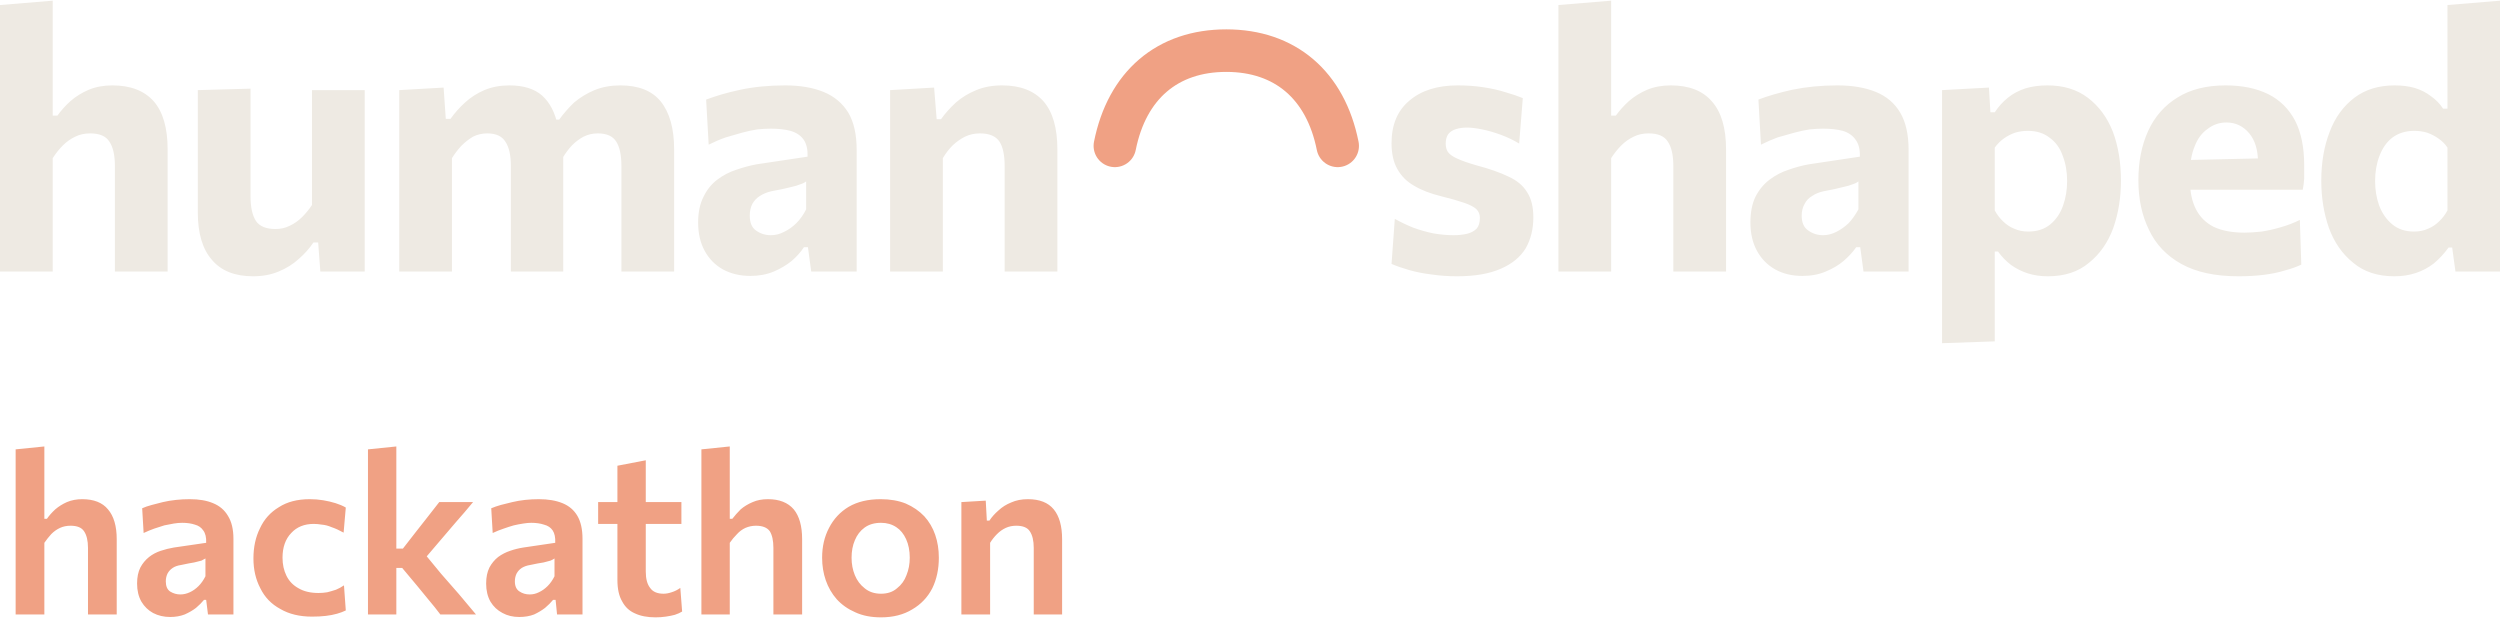
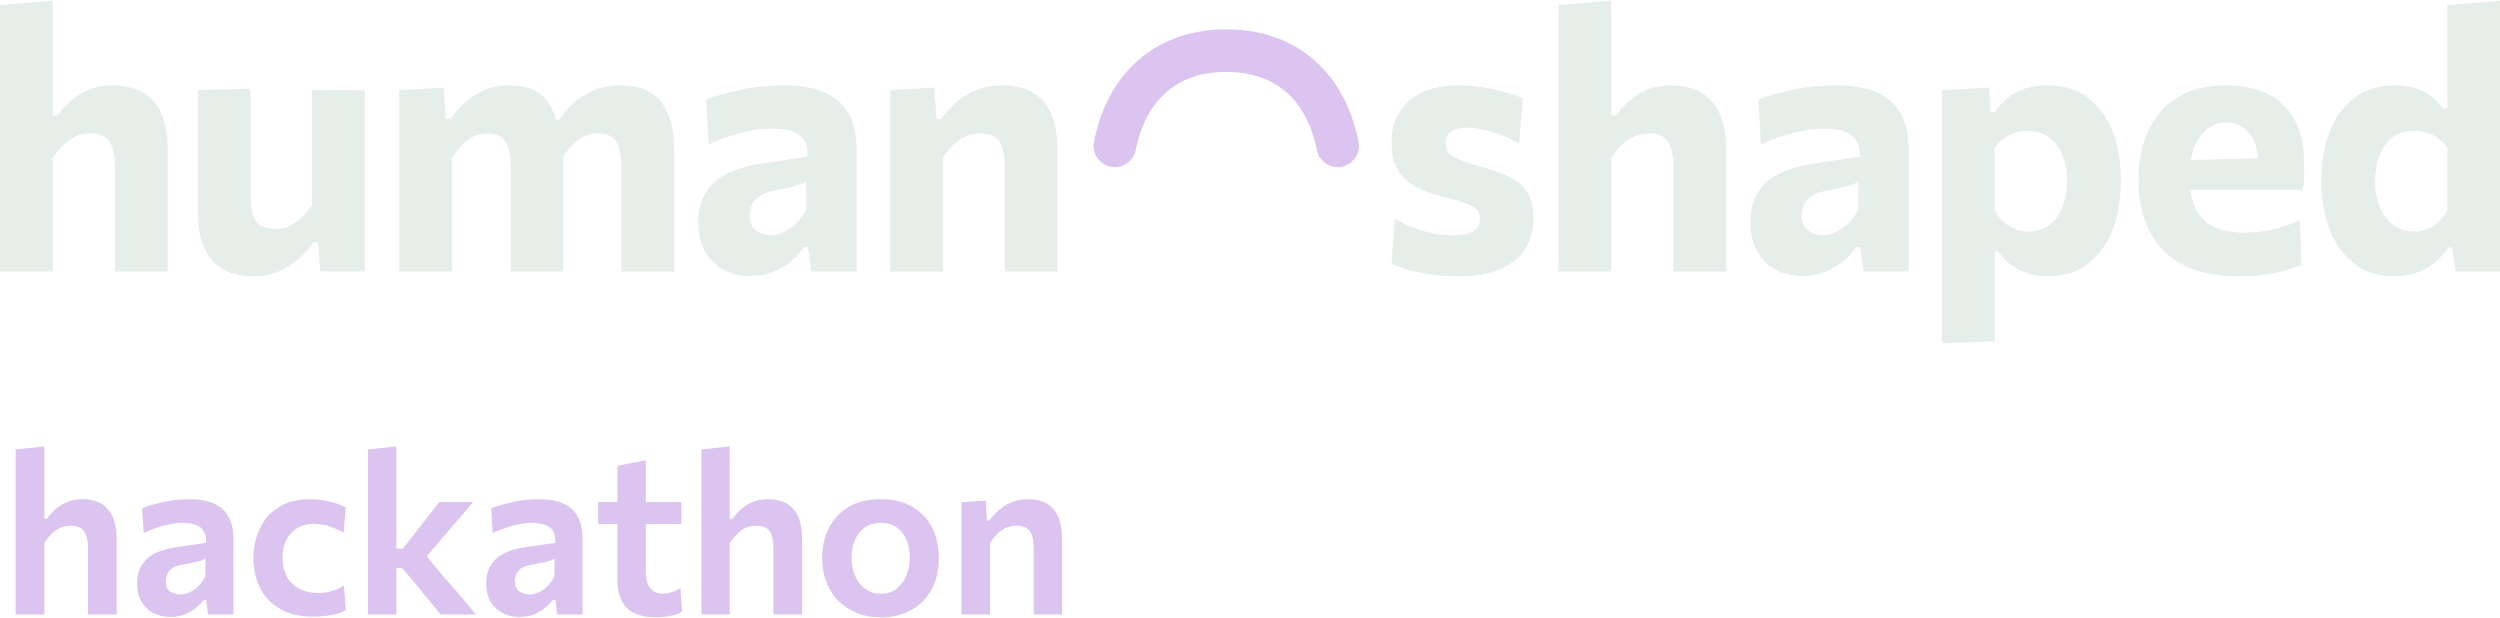
<svg xmlns="http://www.w3.org/2000/svg" width="688" height="170" viewBox="0 0 687.55 169.62" role="img" aria-label="Human-Shaped Hackathon">
  <g transform="translate(-6.30 -25.45)">
-     <path fill="#EEEAE3" d="M6.3 100Q6.3 94.6 6.3 89.6Q6.3 84.6 6.3 78.4V50.6Q6.3 44.5 6.3 38.6Q6.3 32.6 6.3 26.7L20.8 25.5Q20.8 31.3 20.8 37.5Q20.8 43.8 20.8 50.6V57.1H22.1Q23.6 55 25.7 53.1Q27.9 51.2 30.7 50Q33.6 48.8 37.2 48.8Q44.7 48.8 48.6 53.2Q52.4 57.6 52.4 66.4Q52.4 69.8 52.4 72.5Q52.4 75.3 52.4 78.4Q52.4 84.5 52.4 89.5Q52.4 94.6 52.4 100H37.9Q37.9 94.6 37.9 89.6Q37.9 84.7 37.9 79.2V71Q37.9 66.5 36.4 64.3Q35 62 31.1 62Q28.8 62 27 62.9Q25.1 63.8 23.6 65.3Q22.1 66.8 20.8 68.8V79.2Q20.8 84.8 20.8 89.7Q20.8 94.6 20.8 100ZM75.9 101.3Q68.4 101.3 64.6 96.8Q60.7 92.4 60.7 83.7Q60.7 80.3 60.7 77.8Q60.7 75.4 60.7 72.8Q60.7 67.8 60.7 64.1Q60.7 60.3 60.7 57Q60.7 53.7 60.7 50.1L75.2 49.7Q75.2 55 75.2 60.2Q75.2 65.4 75.2 71V79.3Q75.2 83.8 76.7 86.1Q78.2 88.3 82.1 88.3Q84.2 88.3 86 87.4Q87.9 86.5 89.4 85Q90.9 83.5 92.1 81.7V71Q92.1 65.4 92.1 60.4Q92.1 55.4 92.1 50.1H106.6Q106.6 55.4 106.6 60.6Q106.6 65.8 106.6 72.8V78.4Q106.6 84.6 106.6 89.6Q106.6 94.6 106.6 100H94.4L93.8 92H92.5Q90.9 94.4 88.5 96.5Q86.1 98.7 82.9 100Q79.8 101.3 75.9 101.3ZM116.1 100Q116.1 94.6 116.1 89.6Q116.1 84.6 116.1 78.4V73.4Q116.1 67.7 116.1 61.9Q116.1 56 116.1 50.1L128.3 49.4L128.9 58H130.2Q131.9 55.6 134.2 53.5Q136.5 51.4 139.5 50.1Q142.6 48.8 146.4 48.8Q152.2 48.8 155.4 51.6Q158.6 54.5 159.7 59.9L160.6 60.1Q160.9 61.5 161.1 63.1Q161.2 64.7 161.2 66.4Q161.2 69.8 161.2 72.5Q161.2 75.3 161.2 78.4Q161.2 84.5 161.2 89.5Q161.2 94.6 161.2 100H146.8Q146.8 94.6 146.8 89.6Q146.8 84.7 146.8 79.2V71Q146.8 66.5 145.3 64.3Q143.9 62 140.3 62Q138.2 62 136.4 62.9Q134.7 63.9 133.2 65.4Q131.8 66.9 130.6 68.8V79.2Q130.6 84.8 130.6 89.7Q130.6 94.6 130.6 100ZM177.2 100Q177.2 94.6 177.2 89.6Q177.2 84.7 177.2 79.2V71Q177.2 66.5 175.8 64.3Q174.4 62 170.7 62Q168.6 62 166.8 62.9Q165.1 63.8 163.6 65.3Q162.2 66.8 161 68.8L158.9 58.2H160.1Q161.9 55.7 164.2 53.5Q166.7 51.4 169.8 50.1Q173 48.8 176.9 48.8Q184.4 48.8 188 53.2Q191.7 57.8 191.7 66.4Q191.7 69.8 191.7 72.5Q191.7 75.3 191.7 78.4Q191.7 84.5 191.7 89.5Q191.7 94.6 191.7 100ZM212.7 101.2Q208.4 101.2 205.1 99.4Q201.9 97.6 200.1 94.3Q198.3 91 198.3 86.5Q198.3 82.3 199.8 79.4Q201.2 76.5 203.6 74.7Q206 72.9 208.8 72Q211.7 71 214.4 70.5L228.4 68.4Q228.5 65.4 227.3 63.7Q226.1 62 223.7 61.3Q221.4 60.7 218.3 60.7Q216.6 60.7 214.6 60.9Q212.6 61.2 210.4 61.8Q208.2 62.4 205.9 63.1Q203.6 63.9 201.2 65.1L200.5 52.7Q202.4 52 204.7 51.3Q207.1 50.6 209.9 50Q212.7 49.4 215.8 49.1Q218.9 48.8 222.2 48.8Q228.4 48.8 232.8 50.6Q237.2 52.4 239.6 56.3Q241.9 60.2 241.9 66.5Q241.9 69 241.9 72.5Q241.9 76 241.9 78.8V83.8Q241.9 87.5 241.9 91.5Q241.9 95.5 241.9 100H229.4L228.5 93.3H227.4Q226.1 95.3 224 97.1Q221.9 98.8 219.1 100Q216.2 101.2 212.7 101.2ZM218.3 90Q220.2 90 221.9 89.1Q223.8 88.2 225.3 86.7Q226.9 85.1 228 82.9V75.2Q227.4 75.7 226.4 76Q225.5 76.4 223.7 76.8Q221.8 77.3 218.5 77.9Q216.7 78.3 215.3 79.2Q214 80 213.2 81.4Q212.5 82.8 212.5 84.6Q212.5 87.5 214.2 88.7Q216 90 218.3 90ZM251.1 100Q251.1 94.6 251.1 89.6Q251.1 84.6 251.1 78.4V73.4Q251.1 67.7 251.1 61.9Q251.1 56 251.1 50.1L263.2 49.4L263.9 58.1H265.1Q266.8 55.7 269.2 53.5Q271.6 51.4 274.8 50.1Q277.9 48.8 281.9 48.8Q289.4 48.8 293.3 53.2Q297.1 57.6 297.1 66.4Q297.1 69.8 297.1 72.5Q297.1 75.3 297.1 78.4Q297.1 84.5 297.1 89.5Q297.1 94.6 297.1 100H282.6Q282.6 94.6 282.6 89.6Q282.6 84.7 282.6 79.2V71Q282.6 66.5 281.2 64.3Q279.7 62 275.8 62Q273.6 62 271.7 62.9Q269.9 63.8 268.3 65.3Q266.8 66.8 265.6 68.8V79.2Q265.6 84.8 265.6 89.7Q265.6 94.6 265.6 100ZM407 101.3Q403.4 101.3 400 100.8Q396.7 100.4 393.9 99.6Q391.1 98.8 389 97.9L389.9 85.5Q392.2 86.8 394.9 87.9Q397.6 88.9 400.5 89.5Q403.4 90 406.1 90Q408.1 90 409.8 89.6Q411.4 89.2 412.4 88.2Q413.3 87.2 413.3 85.2Q413.3 83.8 412.3 82.8Q411.3 81.9 409 81.1Q406.7 80.3 402.7 79.3Q398.2 78.2 395.2 76.4Q392.2 74.7 390.6 71.8Q389 69 389 64.7Q389 57.1 393.9 53Q398.8 48.8 407.2 48.8Q410.9 48.8 414.2 49.3Q417.6 49.8 420.4 50.7Q423.2 51.5 425.1 52.3L424.1 64.8Q421.8 63.4 419.1 62.4Q416.4 61.4 413.9 60.9Q411.4 60.4 409.8 60.4Q408.1 60.4 406.8 60.8Q405.4 61.2 404.6 62.2Q403.9 63.2 403.9 64.8Q403.9 66.2 404.5 67.1Q405.2 68.1 407 68.9Q408.9 69.8 412.4 70.8Q417.7 72.2 421.2 73.9Q424.7 75.5 426.3 78.2Q428 80.8 428 85.1Q428 89.9 425.9 93.6Q423.7 97.2 419.1 99.2Q414.4 101.3 407 101.3ZM434.9 100Q434.9 94.6 434.9 89.6Q434.9 84.6 434.9 78.4V50.6Q434.9 44.5 434.9 38.6Q434.9 32.6 434.9 26.7L449.4 25.5Q449.4 31.3 449.4 37.5Q449.4 43.8 449.4 50.6V57.1H450.7Q452.2 55 454.3 53.1Q456.5 51.2 459.3 50Q462.2 48.8 465.8 48.8Q473.3 48.8 477.1 53.2Q481 57.6 481 66.4Q481 69.8 481 72.5Q481 75.3 481 78.4Q481 84.5 481 89.5Q481 94.6 481 100H466.5Q466.5 94.6 466.5 89.6Q466.5 84.7 466.5 79.2V71Q466.5 66.5 465 64.3Q463.6 62 459.7 62Q457.4 62 455.6 62.9Q453.7 63.8 452.2 65.3Q450.7 66.8 449.4 68.8V79.2Q449.4 84.8 449.4 89.7Q449.4 94.6 449.4 100ZM502 101.2Q497.7 101.2 494.5 99.4Q491.3 97.6 489.5 94.3Q487.7 91 487.7 86.5Q487.7 82.3 489.1 79.4Q490.6 76.5 493 74.7Q495.4 72.9 498.2 72Q501 71 503.8 70.5L517.8 68.4Q517.9 65.4 516.6 63.7Q515.4 62 513.1 61.3Q510.8 60.7 507.7 60.7Q506 60.7 504 60.9Q502 61.2 499.8 61.8Q497.6 62.4 495.2 63.1Q493 63.9 490.6 65.1L489.9 52.7Q491.7 52 494.1 51.3Q496.5 50.6 499.2 50Q502.1 49.4 505.2 49.1Q508.3 48.8 511.6 48.8Q517.8 48.8 522.2 50.6Q526.6 52.4 528.9 56.3Q531.2 60.2 531.2 66.5Q531.2 69 531.2 72.5Q531.2 76 531.2 78.8V83.8Q531.2 87.5 531.2 91.5Q531.2 95.5 531.2 100H518.8L517.9 93.3H516.8Q515.4 95.3 513.3 97.1Q511.3 98.8 508.4 100Q505.6 101.2 502 101.2ZM507.7 90Q509.5 90 511.3 89.1Q513.1 88.2 514.7 86.7Q516.2 85.1 517.4 82.9V75.2Q516.8 75.7 515.8 76Q514.9 76.4 513 76.8Q511.2 77.3 507.9 77.9Q506 78.3 504.7 79.2Q503.3 80 502.6 81.4Q501.8 82.8 501.8 84.6Q501.8 87.5 503.6 88.7Q505.4 90 507.7 90ZM540.4 119.7Q540.4 114.2 540.4 109Q540.4 103.8 540.4 97.6V73.4Q540.4 67.7 540.4 61.9Q540.4 56 540.4 50.1L553.3 49.4L553.7 56.2H554.9Q556.4 53.9 558.5 52.2Q560.6 50.5 563.4 49.6Q566.1 48.8 569.4 48.8Q576 48.8 580.5 52.2Q585.1 55.7 587.4 61.6Q589.6 67.5 589.6 75Q589.6 82 587.5 88Q585.3 94 580.8 97.6Q576.4 101.3 569.5 101.3Q566.5 101.3 564 100.5Q561.5 99.7 559.4 98.2Q557.4 96.7 555.8 94.5H554.9V98.3Q554.9 104 554.9 108.9Q554.9 113.8 554.9 119.2ZM564.1 89Q567.8 89 570.2 87Q572.6 85 573.7 81.8Q574.8 78.7 574.8 75.1Q574.8 71.3 573.6 68.2Q572.5 65 570 63.2Q567.6 61.3 564 61.3Q562.2 61.3 560.5 61.8Q558.8 62.4 557.4 63.4Q556 64.4 554.9 65.9V83.2Q555.9 85 557.2 86.2Q558.5 87.5 560.2 88.2Q562 89 564.1 89ZM621.9 101.3Q612.3 101.3 606.2 97.9Q600.1 94.5 597.3 88.5Q594.4 82.6 594.4 74.9Q594.4 67.2 597.1 61.3Q599.8 55.4 605.2 52.1Q610.5 48.8 618.4 48.8Q625.2 48.8 630.1 51.2Q634.9 53.6 637.5 58.5Q640 63.4 640 70.8Q640 72.8 640 74.4Q639.9 76 639.6 77.5L627.1 72.7Q627.2 72 627.3 71.3Q627.3 70.6 627.3 70Q627.3 64.9 624.9 62Q622.4 59 618.6 59Q615.7 59 613.4 60.8Q611.1 62.4 609.9 65.5Q608.6 68.6 608.6 72.8V75.2Q608.6 79.6 610.2 82.8Q611.8 86 615.1 87.7Q618.5 89.3 623.6 89.3Q625.6 89.3 628.3 89Q630.9 88.6 633.6 87.8Q636.4 87 638.8 85.8L639.2 98.1Q637.3 99 634.7 99.7Q632.1 100.5 628.9 100.9Q625.7 101.3 621.9 101.3ZM600 77.5V69.5L631.1 68.8L639.6 71.4V77.5ZM664.8 101.3Q657.9 101.3 653.5 97.6Q649 94 646.8 88Q644.7 82 644.7 75Q644.7 67.5 647 61.6Q649.2 55.7 653.8 52.2Q658.3 48.8 664.9 48.8Q667.9 48.8 670.4 49.5Q673 50.3 674.9 51.8Q676.9 53.2 678.2 55.2H679.4V50.6Q679.4 44.5 679.4 38.6Q679.4 32.7 679.4 26.7L693.9 25.5Q693.9 31.3 693.9 37.6Q693.9 43.8 693.9 50.6V78.4Q693.9 84.6 693.9 89.6Q693.9 94.6 693.9 100H681.6L680.7 93.4H679.7Q677.8 96 675.6 97.8Q673.4 99.5 670.7 100.4Q668 101.3 664.8 101.3ZM670.2 89Q672.4 89 674.1 88.2Q675.8 87.5 677.1 86.2Q678.4 85 679.4 83.2V65.9Q678.4 64.4 676.9 63.4Q675.5 62.4 673.8 61.8Q672.1 61.3 670.3 61.3Q666.7 61.3 664.2 63.2Q661.9 65 660.7 68.2Q659.5 71.3 659.5 75.1Q659.5 78.7 660.6 81.8Q661.8 85 664.2 87Q666.6 89 670.2 89Z" />
-     <path fill="none" stroke="#F0A184" stroke-width="11.70" stroke-linecap="round" d="M312.91 65.43C316.25 48.71 327.39 39.24 343.55 39.24S370.85 48.71 374.19 65.43" />
-     <path fill="#F0A184" d="M10.6 194.3Q10.6 190.9 10.6 187.8Q10.6 184.7 10.6 180.8V163.7Q10.6 159.9 10.6 156.2Q10.6 152.5 10.6 148.9L18.5 148.1Q18.5 151.8 18.5 155.6Q18.5 159.5 18.5 163.7V168H19.2Q20.1 166.7 21.5 165.4Q22.9 164.2 24.7 163.4Q26.6 162.6 28.9 162.6Q33.7 162.6 36 165.4Q38.4 168.2 38.4 173.6Q38.4 175.6 38.4 177.3Q38.4 179 38.4 180.8Q38.4 184.6 38.4 187.8Q38.4 190.9 38.4 194.3H30.5Q30.5 190.9 30.5 187.8Q30.5 184.7 30.5 181.2V176Q30.5 173 29.4 171.4Q28.4 169.9 25.7 169.9Q24.1 169.9 22.8 170.5Q21.5 171.1 20.4 172.2Q19.4 173.3 18.5 174.6V181.2Q18.5 184.8 18.5 187.9Q18.5 190.9 18.5 194.3ZM53.1 195Q50.5 195 48.4 193.9Q46.4 192.8 45.2 190.8Q44 188.7 44 185.8Q44 183.2 44.9 181.4Q45.8 179.7 47.3 178.5Q48.7 177.4 50.5 176.8Q52.3 176.2 54.1 175.9L63 174.6Q63.1 172.4 62.2 171.2Q61.4 170 59.9 169.6Q58.4 169.1 56.4 169.1Q55.3 169.1 54.1 169.3Q52.9 169.5 51.5 169.8Q50.2 170.2 48.7 170.7Q47.3 171.2 45.8 171.9L45.4 165.1Q46.5 164.6 48 164.2Q49.4 163.8 51.1 163.4Q52.8 163 54.7 162.8Q56.5 162.6 58.5 162.6Q62.3 162.6 64.9 163.7Q67.6 164.8 69 167.2Q70.5 169.6 70.5 173.5Q70.5 175 70.5 177.2Q70.5 179.4 70.5 181.2V184.6Q70.5 186.9 70.5 189.2Q70.5 191.6 70.5 194.3H63.5L63 190.3H62.4Q61.5 191.4 60.2 192.5Q58.9 193.5 57.1 194.3Q55.3 195 53.1 195ZM55.9 188.8Q57.2 188.8 58.5 188.2Q59.8 187.6 60.9 186.5Q62 185.4 62.8 183.8V178.9Q62.3 179.2 61.7 179.5Q61 179.7 59.7 180Q58.4 180.2 56.1 180.7Q54.7 180.9 53.8 181.5Q52.9 182.1 52.4 183Q51.9 184 51.9 185.2Q51.9 187.2 53.1 188Q54.4 188.8 55.9 188.8ZM92.1 194.9Q87 194.9 83.4 192.8Q79.7 190.8 77.9 187.1Q76 183.5 76 178.9Q76 174.2 77.8 170.6Q79.5 166.9 83 164.8Q86.4 162.6 91.5 162.6Q93.4 162.6 95.2 162.9Q97 163.2 98.6 163.7Q100.2 164.2 101.4 164.9L100.8 171.8Q99 170.8 97.5 170.3Q96.1 169.7 94.8 169.6Q93.6 169.4 92.6 169.4Q88.7 169.4 86.4 171.9Q84 174.4 84 178.7Q84 181.5 85.1 183.7Q86.2 185.9 88.4 187.1Q90.6 188.4 93.9 188.4Q95.1 188.4 96.3 188.2Q97.5 187.9 98.7 187.5Q99.9 187 100.9 186.3L101.4 193.2Q100.4 193.7 99 194.1Q97.6 194.5 95.9 194.7Q94.2 194.9 92.1 194.9ZM127.4 194.3Q125.9 192.3 124.2 190.3Q122.6 188.4 121 186.4L116.9 181.5H114.6V176.2H117.1L120.6 171.7Q122.3 169.6 123.9 167.5Q125.5 165.5 127.1 163.4H136.4Q134.1 166.2 131.7 168.9Q129.3 171.7 127 174.4L122.4 179.8L122 176.3L127.6 183.1Q130.1 185.9 132.5 188.7Q134.9 191.5 137.2 194.3ZM107.5 194.3Q107.5 190.9 107.5 187.8Q107.5 184.7 107.5 180.8V163.7Q107.5 159.9 107.5 156.2Q107.5 152.5 107.5 148.9L115.3 148.1Q115.3 151.8 115.3 155.6Q115.3 159.5 115.3 163.7V182.3Q115.3 185.5 115.3 188.4Q115.3 191.2 115.3 194.3ZM149.1 195Q146.5 195 144.5 193.9Q142.4 192.8 141.2 190.8Q140 188.7 140 185.8Q140 183.2 140.9 181.4Q141.8 179.7 143.3 178.5Q144.8 177.4 146.6 176.8Q148.3 176.2 150.2 175.9L159 174.6Q159.1 172.4 158.3 171.2Q157.5 170 155.9 169.6Q154.4 169.1 152.4 169.1Q151.4 169.1 150.2 169.3Q148.9 169.5 147.6 169.8Q146.2 170.2 144.8 170.7Q143.3 171.2 141.8 171.9L141.4 165.1Q142.6 164.6 144 164.2Q145.5 163.8 147.2 163.4Q148.9 163 150.7 162.8Q152.6 162.6 154.5 162.6Q158.3 162.6 161 163.7Q163.7 164.8 165.1 167.2Q166.5 169.6 166.5 173.5Q166.5 175 166.5 177.2Q166.5 179.4 166.5 181.2V184.6Q166.5 186.9 166.5 189.2Q166.5 191.6 166.5 194.3H159.5L159.1 190.3H158.4Q157.5 191.4 156.2 192.5Q154.9 193.5 153.2 194.3Q151.4 195 149.1 195ZM152 188.8Q153.3 188.8 154.5 188.2Q155.8 187.6 156.9 186.5Q158 185.4 158.8 183.8V178.9Q158.4 179.2 157.7 179.5Q157.1 179.7 155.8 180Q154.4 180.2 152.1 180.7Q150.8 180.9 149.8 181.5Q148.9 182.1 148.4 183Q147.9 184 147.9 185.2Q147.9 187.2 149.2 188Q150.4 188.8 152 188.8ZM186.6 195.1Q183.2 195.1 180.9 194Q178.6 193 177.4 190.7Q176.1 188.5 176.1 184.8Q176.1 182.6 176.1 180.3Q176.1 178 176.1 175.6Q176.1 173.2 176.1 170.7Q176.1 168.2 176.1 165.5Q176.1 162.1 176.1 159.2Q176.1 156.4 176.1 153.4L183.9 151.9Q183.9 154.3 183.9 156.4Q183.9 158.5 183.9 160.7Q183.9 162.8 183.9 165.5V182.5Q183.9 185.5 185.1 187Q186.2 188.6 188.8 188.6Q189.8 188.6 191 188.2Q192.3 187.8 193.4 187L193.9 193.5Q193.1 194 191.9 194.4Q190.8 194.7 189.4 194.9Q188 195.1 186.6 195.1ZM170.8 169.4V163.4H193.7V169.4Q190.7 169.4 187.7 169.4Q184.7 169.4 181.9 169.4H178.4ZM199.2 194.3Q199.2 190.9 199.2 187.8Q199.2 184.7 199.2 180.8V163.7Q199.2 159.9 199.2 156.2Q199.2 152.5 199.2 148.9L207 148.1Q207 151.8 207 155.6Q207 159.5 207 163.7V168H207.7Q208.7 166.7 210 165.4Q211.4 164.2 213.3 163.4Q215.1 162.6 217.5 162.6Q222.2 162.6 224.6 165.4Q226.9 168.2 226.9 173.6Q226.9 175.6 226.9 177.3Q226.9 179 226.9 180.8Q226.9 184.6 226.9 187.8Q226.9 190.9 226.9 194.3H219Q219 190.9 219 187.8Q219 184.7 219 181.2V176Q219 173 218 171.4Q216.9 169.9 214.2 169.9Q212.7 169.9 211.3 170.5Q210 171.1 209 172.2Q207.9 173.3 207 174.6V181.2Q207 184.8 207 187.9Q207 190.9 207 194.3ZM248.6 195.1Q244.5 195.1 241.5 193.7Q238.5 192.4 236.4 190.1Q234.4 187.8 233.4 184.9Q232.4 182 232.4 178.7Q232.4 174.1 234.3 170.5Q236.2 166.8 239.7 164.7Q243.3 162.6 248.5 162.6Q252.4 162.6 255.4 163.8Q258.4 165.1 260.5 167.3Q262.5 169.5 263.5 172.4Q264.5 175.3 264.5 178.7Q264.5 183.4 262.7 187.1Q260.8 190.8 257.2 192.9Q253.6 195.1 248.6 195.1ZM248.6 188.6Q251.3 188.6 253 187.1Q254.8 185.7 255.6 183.5Q256.5 181.3 256.5 178.7Q256.5 175.8 255.5 173.6Q254.5 171.4 252.8 170.3Q251 169.1 248.6 169.1Q245.9 169.1 244.1 170.4Q242.3 171.7 241.4 173.9Q240.5 176 240.5 178.7Q240.5 181.3 241.4 183.5Q242.3 185.7 244.1 187.1Q245.9 188.6 248.6 188.6ZM270.7 194.3Q270.7 190.9 270.7 187.8Q270.7 184.7 270.7 180.8V177.7Q270.7 174.2 270.7 170.6Q270.7 167 270.7 163.4L277.4 163L277.7 168.5H278.4Q279.4 167 280.9 165.7Q282.4 164.3 284.4 163.5Q286.4 162.6 289 162.6Q293.8 162.6 296.1 165.4Q298.4 168.2 298.4 173.6Q298.4 175.6 298.4 177.3Q298.4 179 298.4 180.8Q298.4 184.6 298.4 187.8Q298.4 190.9 298.4 194.3H290.6Q290.6 190.9 290.6 187.8Q290.6 184.7 290.6 181.2V176Q290.6 173 289.5 171.4Q288.5 169.9 285.8 169.9Q284.2 169.9 282.9 170.5Q281.6 171.1 280.5 172.2Q279.4 173.3 278.6 174.6V181.2Q278.6 184.8 278.6 187.9Q278.6 190.9 278.6 194.3Z" />
+     <path fill="#E6EEEA" d="M6.3 100Q6.3 94.6 6.3 89.6Q6.3 84.6 6.3 78.4V50.6Q6.3 44.5 6.3 38.6Q6.3 32.6 6.3 26.7L20.8 25.5Q20.8 31.3 20.8 37.5Q20.8 43.8 20.8 50.6V57.1H22.1Q23.6 55 25.7 53.1Q27.9 51.2 30.7 50Q33.6 48.8 37.2 48.8Q44.7 48.8 48.6 53.2Q52.4 57.6 52.4 66.4Q52.4 69.8 52.4 72.5Q52.4 75.3 52.4 78.4Q52.4 84.5 52.4 89.5Q52.4 94.6 52.4 100H37.9Q37.9 94.6 37.9 89.6Q37.9 84.7 37.9 79.2V71Q37.9 66.5 36.4 64.3Q35 62 31.1 62Q28.8 62 27 62.9Q25.1 63.8 23.6 65.3Q22.1 66.8 20.8 68.8V79.2Q20.8 84.8 20.8 89.7Q20.8 94.6 20.8 100ZM75.9 101.3Q68.4 101.3 64.6 96.8Q60.7 92.4 60.7 83.7Q60.7 80.3 60.7 77.8Q60.7 75.4 60.7 72.8Q60.7 67.8 60.7 64.1Q60.7 60.3 60.7 57Q60.7 53.7 60.7 50.1L75.2 49.7Q75.2 55 75.2 60.2Q75.2 65.4 75.2 71V79.3Q75.2 83.8 76.7 86.1Q78.2 88.3 82.1 88.3Q84.2 88.3 86 87.4Q87.9 86.5 89.4 85Q90.9 83.5 92.1 81.7V71Q92.1 65.4 92.1 60.4Q92.1 55.4 92.1 50.1H106.6Q106.6 55.4 106.6 60.6Q106.6 65.8 106.6 72.8V78.4Q106.6 84.6 106.6 89.6Q106.6 94.6 106.6 100H94.4L93.8 92H92.5Q90.9 94.4 88.5 96.5Q86.1 98.7 82.9 100Q79.8 101.3 75.9 101.3ZM116.1 100Q116.1 94.6 116.1 89.6Q116.1 84.6 116.1 78.4V73.4Q116.1 67.7 116.1 61.9Q116.1 56 116.1 50.1L128.3 49.4L128.9 58H130.2Q131.9 55.6 134.2 53.5Q136.5 51.4 139.5 50.1Q142.6 48.8 146.4 48.8Q152.2 48.8 155.4 51.6Q158.6 54.5 159.7 59.9L160.6 60.1Q160.9 61.5 161.1 63.1Q161.2 64.7 161.2 66.4Q161.2 69.8 161.2 72.5Q161.2 75.3 161.2 78.4Q161.2 84.5 161.2 89.5Q161.2 94.6 161.2 100H146.8Q146.8 94.6 146.8 89.6Q146.8 84.7 146.8 79.2V71Q146.8 66.5 145.3 64.3Q143.9 62 140.3 62Q138.2 62 136.4 62.9Q134.7 63.9 133.2 65.4Q131.8 66.9 130.6 68.8V79.2Q130.6 84.8 130.6 89.7Q130.6 94.6 130.6 100ZM177.2 100Q177.2 94.6 177.2 89.6Q177.2 84.7 177.2 79.2V71Q177.2 66.5 175.8 64.3Q174.4 62 170.7 62Q168.6 62 166.8 62.9Q165.1 63.8 163.6 65.3Q162.2 66.8 161 68.8L158.9 58.2H160.1Q161.9 55.7 164.2 53.5Q166.7 51.4 169.8 50.1Q173 48.8 176.9 48.8Q184.4 48.8 188 53.2Q191.7 57.8 191.7 66.4Q191.7 69.8 191.7 72.5Q191.7 75.3 191.7 78.4Q191.7 84.5 191.7 89.5Q191.7 94.6 191.7 100ZM212.7 101.2Q208.4 101.2 205.1 99.4Q201.9 97.6 200.1 94.3Q198.3 91 198.3 86.5Q198.3 82.3 199.8 79.4Q201.2 76.5 203.6 74.7Q206 72.9 208.8 72Q211.7 71 214.4 70.5L228.4 68.4Q228.5 65.4 227.3 63.7Q226.1 62 223.7 61.3Q221.4 60.7 218.3 60.7Q216.6 60.7 214.6 60.9Q212.6 61.2 210.4 61.8Q208.2 62.4 205.9 63.1Q203.6 63.9 201.2 65.1L200.5 52.7Q202.4 52 204.7 51.3Q207.1 50.6 209.9 50Q212.7 49.4 215.8 49.1Q218.9 48.8 222.2 48.8Q228.4 48.8 232.8 50.6Q237.2 52.4 239.6 56.3Q241.9 60.2 241.9 66.5Q241.9 69 241.9 72.5Q241.9 76 241.9 78.8V83.8Q241.9 87.5 241.9 91.5Q241.9 95.5 241.9 100H229.4L228.5 93.3H227.4Q226.1 95.3 224 97.1Q221.9 98.8 219.1 100Q216.2 101.2 212.7 101.2ZM218.3 90Q220.2 90 221.9 89.1Q223.8 88.2 225.3 86.7Q226.9 85.1 228 82.9V75.2Q227.4 75.7 226.4 76Q225.5 76.4 223.7 76.8Q221.8 77.3 218.5 77.9Q216.7 78.3 215.3 79.2Q214 80 213.2 81.4Q212.5 82.8 212.5 84.6Q212.5 87.5 214.2 88.7Q216 90 218.3 90ZM251.1 100Q251.1 94.6 251.1 89.6Q251.1 84.6 251.1 78.4V73.4Q251.1 67.7 251.1 61.9Q251.1 56 251.1 50.1L263.2 49.4L263.9 58.1H265.1Q266.8 55.7 269.2 53.5Q271.6 51.4 274.8 50.1Q277.9 48.8 281.9 48.8Q289.4 48.8 293.3 53.2Q297.1 57.6 297.1 66.4Q297.1 69.8 297.1 72.5Q297.1 75.3 297.1 78.4Q297.1 84.5 297.1 89.5Q297.1 94.6 297.1 100H282.6Q282.6 94.6 282.6 89.6Q282.6 84.7 282.6 79.2V71Q282.6 66.5 281.2 64.3Q279.7 62 275.8 62Q273.6 62 271.7 62.9Q269.9 63.8 268.3 65.3Q266.8 66.8 265.6 68.8V79.2Q265.6 84.8 265.6 89.7Q265.6 94.6 265.6 100ZM407 101.3Q403.4 101.3 400 100.8Q396.7 100.4 393.9 99.6Q391.1 98.8 389 97.9L389.9 85.5Q392.2 86.8 394.9 87.9Q397.6 88.9 400.5 89.5Q403.4 90 406.1 90Q408.1 90 409.8 89.6Q411.4 89.2 412.4 88.2Q413.3 87.2 413.3 85.2Q413.3 83.8 412.3 82.8Q411.3 81.9 409 81.1Q406.7 80.3 402.7 79.3Q398.2 78.2 395.2 76.4Q392.2 74.7 390.6 71.8Q389 69 389 64.7Q389 57.1 393.9 53Q398.8 48.8 407.2 48.8Q410.9 48.8 414.2 49.3Q417.6 49.8 420.4 50.7Q423.2 51.5 425.1 52.3L424.1 64.8Q421.8 63.4 419.1 62.4Q416.4 61.4 413.9 60.9Q411.4 60.4 409.8 60.4Q408.1 60.4 406.8 60.8Q405.4 61.2 404.6 62.2Q403.9 63.2 403.9 64.8Q403.9 66.2 404.5 67.1Q405.2 68.1 407 68.9Q408.9 69.8 412.4 70.8Q417.7 72.2 421.2 73.9Q424.7 75.5 426.3 78.2Q428 80.8 428 85.1Q428 89.9 425.9 93.6Q423.7 97.2 419.1 99.2Q414.4 101.3 407 101.3ZM434.9 100Q434.9 94.6 434.9 89.6Q434.9 84.6 434.9 78.4V50.6Q434.9 44.5 434.9 38.6Q434.9 32.6 434.9 26.7L449.4 25.5Q449.4 31.3 449.4 37.5Q449.4 43.8 449.4 50.6V57.1H450.7Q452.2 55 454.3 53.1Q456.5 51.2 459.3 50Q462.2 48.8 465.8 48.8Q473.3 48.8 477.1 53.2Q481 57.6 481 66.4Q481 69.8 481 72.5Q481 75.3 481 78.4Q481 84.5 481 89.5Q481 94.6 481 100H466.5Q466.5 94.6 466.5 89.6Q466.5 84.7 466.5 79.2V71Q466.5 66.5 465 64.3Q463.6 62 459.7 62Q457.4 62 455.6 62.9Q453.7 63.8 452.2 65.3Q450.7 66.8 449.4 68.8V79.2Q449.4 84.8 449.4 89.7Q449.4 94.6 449.4 100ZM502 101.2Q497.7 101.2 494.5 99.4Q491.3 97.6 489.5 94.3Q487.7 91 487.7 86.5Q487.7 82.3 489.1 79.4Q490.6 76.5 493 74.7Q495.4 72.9 498.2 72Q501 71 503.8 70.5L517.8 68.4Q517.9 65.4 516.6 63.7Q515.4 62 513.1 61.3Q510.8 60.7 507.7 60.7Q506 60.7 504 60.9Q502 61.2 499.8 61.8Q497.6 62.4 495.2 63.1Q493 63.9 490.6 65.1L489.9 52.7Q491.7 52 494.1 51.3Q496.5 50.6 499.2 50Q502.1 49.4 505.2 49.1Q508.3 48.8 511.6 48.8Q517.8 48.8 522.2 50.6Q526.6 52.4 528.9 56.3Q531.2 60.2 531.2 66.5Q531.2 69 531.2 72.5Q531.2 76 531.2 78.8V83.8Q531.2 87.5 531.2 91.5Q531.2 95.5 531.2 100H518.8L517.9 93.3H516.8Q515.4 95.3 513.3 97.1Q511.3 98.8 508.4 100Q505.6 101.2 502 101.2ZM507.7 90Q509.5 90 511.3 89.1Q513.1 88.2 514.7 86.7Q516.2 85.1 517.4 82.9V75.2Q516.8 75.7 515.8 76Q514.9 76.4 513 76.8Q511.2 77.3 507.9 77.9Q506 78.3 504.7 79.2Q503.3 80 502.6 81.4Q501.8 82.8 501.8 84.6Q501.8 87.5 503.6 88.7Q505.4 90 507.7 90ZM540.4 119.7Q540.4 114.2 540.4 109Q540.4 103.8 540.4 97.6V73.4Q540.4 67.7 540.4 61.9Q540.4 56 540.4 50.1L553.3 49.4L553.7 56.2H554.9Q556.4 53.9 558.5 52.2Q560.6 50.5 563.4 49.6Q566.1 48.8 569.4 48.8Q576 48.8 580.5 52.2Q585.1 55.7 587.4 61.6Q589.6 67.5 589.6 75Q589.6 82 587.5 88Q585.3 94 580.8 97.6Q576.4 101.3 569.5 101.3Q566.5 101.3 564 100.5Q561.5 99.7 559.4 98.2Q557.4 96.7 555.8 94.5H554.9V98.3Q554.9 104 554.9 108.9Q554.9 113.8 554.9 119.2ZM564.1 89Q567.8 89 570.2 87Q572.6 85 573.7 81.8Q574.8 78.7 574.8 75.1Q574.8 71.3 573.6 68.2Q572.5 65 570 63.2Q567.6 61.3 564 61.3Q562.2 61.3 560.5 61.8Q558.8 62.4 557.4 63.4Q556 64.4 554.9 65.9V83.2Q555.9 85 557.2 86.2Q558.5 87.5 560.2 88.2Q562 89 564.1 89ZM621.9 101.3Q612.3 101.3 606.2 97.9Q600.1 94.5 597.3 88.5Q594.4 82.6 594.4 74.9Q594.4 67.2 597.1 61.3Q599.8 55.4 605.2 52.1Q610.5 48.8 618.4 48.8Q625.2 48.8 630.1 51.2Q634.9 53.6 637.5 58.5Q640 63.4 640 70.8Q640 72.8 640 74.4Q639.9 76 639.6 77.5L627.1 72.7Q627.2 72 627.3 71.3Q627.3 70.6 627.3 70Q627.3 64.9 624.9 62Q622.4 59 618.6 59Q615.7 59 613.4 60.8Q611.1 62.4 609.9 65.5Q608.6 68.6 608.6 72.8V75.2Q608.6 79.6 610.2 82.8Q611.8 86 615.1 87.7Q618.5 89.3 623.6 89.3Q625.6 89.3 628.3 89Q630.9 88.6 633.6 87.8Q636.4 87 638.8 85.8L639.2 98.1Q637.3 99 634.7 99.7Q632.1 100.5 628.9 100.9Q625.7 101.3 621.9 101.3ZM600 77.5V69.5L631.1 68.8L639.6 71.4V77.5ZM664.8 101.3Q657.9 101.3 653.5 97.6Q649 94 646.8 88Q644.7 82 644.7 75Q644.7 67.5 647 61.6Q649.2 55.7 653.8 52.2Q658.3 48.8 664.9 48.8Q667.9 48.8 670.4 49.5Q673 50.3 674.9 51.8Q676.9 53.2 678.2 55.2H679.4V50.6Q679.4 44.5 679.4 38.6Q679.4 32.7 679.4 26.7L693.9 25.5Q693.9 31.3 693.9 37.6Q693.9 43.8 693.9 50.6V78.4Q693.9 84.6 693.9 89.6Q693.9 94.6 693.9 100H681.6L680.7 93.4H679.7Q677.8 96 675.6 97.8Q673.4 99.5 670.7 100.4Q668 101.3 664.8 101.3ZM670.2 89Q672.4 89 674.1 88.2Q675.8 87.5 677.1 86.2Q678.4 85 679.4 83.2V65.9Q678.4 64.4 676.9 63.4Q675.5 62.4 673.8 61.8Q672.1 61.3 670.3 61.3Q666.7 61.3 664.2 63.2Q661.9 65 660.7 68.2Q659.5 71.3 659.5 75.1Q659.5 78.7 660.6 81.8Q661.8 85 664.2 87Q666.6 89 670.2 89Z" />
+     <path fill="none" stroke="#DCC4F0" stroke-width="11.70" stroke-linecap="round" d="M312.91 65.43C316.25 48.71 327.39 39.24 343.55 39.24S370.85 48.71 374.19 65.43" />
+     <path fill="#DCC4F0" d="M10.6 194.3Q10.6 190.9 10.6 187.8Q10.6 184.7 10.6 180.8V163.7Q10.6 159.9 10.6 156.2Q10.6 152.5 10.6 148.9L18.5 148.1Q18.5 151.8 18.5 155.6Q18.5 159.5 18.5 163.7V168H19.2Q20.1 166.7 21.5 165.4Q22.9 164.2 24.7 163.4Q26.6 162.6 28.9 162.6Q33.7 162.6 36 165.4Q38.4 168.2 38.4 173.6Q38.4 175.6 38.4 177.3Q38.4 179 38.4 180.8Q38.4 184.6 38.4 187.8Q38.4 190.9 38.4 194.3H30.5Q30.5 190.9 30.5 187.8Q30.5 184.7 30.5 181.2V176Q30.5 173 29.4 171.4Q28.4 169.9 25.7 169.9Q24.1 169.9 22.8 170.5Q21.5 171.1 20.4 172.2Q19.4 173.3 18.5 174.6V181.2Q18.5 184.8 18.5 187.9Q18.5 190.9 18.5 194.3ZM53.1 195Q50.5 195 48.4 193.9Q46.4 192.8 45.2 190.8Q44 188.7 44 185.8Q44 183.2 44.9 181.4Q45.8 179.7 47.3 178.5Q48.7 177.4 50.5 176.8Q52.3 176.2 54.1 175.9L63 174.6Q63.1 172.4 62.2 171.2Q61.4 170 59.9 169.6Q58.4 169.1 56.4 169.1Q55.3 169.1 54.1 169.3Q52.9 169.5 51.5 169.8Q50.2 170.2 48.7 170.7Q47.3 171.2 45.8 171.9L45.4 165.1Q46.5 164.6 48 164.2Q49.4 163.8 51.1 163.4Q52.8 163 54.7 162.8Q56.5 162.6 58.5 162.6Q62.3 162.6 64.9 163.7Q67.6 164.8 69 167.2Q70.5 169.6 70.5 173.5Q70.5 175 70.5 177.2Q70.5 179.4 70.5 181.2V184.6Q70.5 186.9 70.5 189.2Q70.5 191.6 70.5 194.3H63.5L63 190.3H62.4Q61.5 191.4 60.2 192.5Q58.9 193.5 57.1 194.3Q55.3 195 53.1 195ZM55.9 188.8Q57.2 188.8 58.5 188.2Q59.8 187.6 60.9 186.5Q62 185.4 62.8 183.8V178.9Q62.3 179.2 61.7 179.5Q61 179.7 59.7 180Q58.4 180.2 56.1 180.7Q54.7 180.9 53.8 181.5Q52.9 182.1 52.4 183Q51.9 184 51.9 185.2Q51.9 187.2 53.1 188Q54.4 188.8 55.9 188.8ZM92.1 194.9Q87 194.9 83.4 192.8Q79.7 190.8 77.9 187.1Q76 183.5 76 178.9Q76 174.2 77.8 170.6Q79.5 166.9 83 164.8Q86.4 162.6 91.5 162.6Q93.4 162.6 95.2 162.9Q97 163.2 98.6 163.7Q100.2 164.2 101.4 164.9L100.8 171.8Q99 170.8 97.5 170.3Q96.1 169.7 94.8 169.6Q93.6 169.4 92.6 169.4Q88.7 169.4 86.4 171.9Q84 174.4 84 178.7Q84 181.5 85.1 183.7Q86.2 185.9 88.4 187.1Q90.6 188.4 93.9 188.4Q95.1 188.4 96.3 188.2Q97.5 187.9 98.7 187.5Q99.9 187 100.9 186.3L101.4 193.2Q100.4 193.7 99 194.1Q97.6 194.5 95.9 194.7Q94.2 194.9 92.1 194.9ZM127.4 194.3Q125.9 192.3 124.2 190.3Q122.6 188.4 121 186.4L116.9 181.5H114.6V176.2H117.1L120.6 171.7Q122.3 169.6 123.9 167.5Q125.5 165.5 127.1 163.4H136.4Q134.1 166.2 131.7 168.9Q129.3 171.7 127 174.4L122.4 179.8L122 176.3L127.6 183.1Q130.1 185.9 132.5 188.7Q134.9 191.5 137.2 194.3ZM107.5 194.3Q107.5 190.9 107.5 187.8Q107.5 184.7 107.5 180.8V163.7Q107.5 159.9 107.5 156.2Q107.5 152.5 107.5 148.9L115.3 148.1Q115.3 151.8 115.3 155.6Q115.3 159.5 115.3 163.7V182.3Q115.3 185.5 115.3 188.4Q115.3 191.2 115.3 194.3ZM149.1 195Q146.5 195 144.5 193.9Q142.4 192.8 141.2 190.8Q140 188.7 140 185.8Q140 183.2 140.9 181.4Q141.8 179.7 143.3 178.5Q144.8 177.4 146.6 176.8Q148.3 176.2 150.2 175.9L159 174.6Q159.1 172.4 158.3 171.2Q157.5 170 155.9 169.6Q154.4 169.1 152.4 169.1Q151.4 169.1 150.2 169.3Q148.9 169.5 147.6 169.8Q146.2 170.2 144.8 170.7Q143.3 171.2 141.8 171.9L141.4 165.1Q142.6 164.6 144 164.2Q145.5 163.8 147.2 163.4Q148.9 163 150.7 162.8Q152.6 162.6 154.5 162.6Q158.3 162.6 161 163.7Q163.7 164.8 165.1 167.2Q166.5 169.6 166.5 173.5Q166.5 175 166.5 177.2Q166.5 179.4 166.5 181.2V184.6Q166.5 186.9 166.5 189.2Q166.5 191.6 166.5 194.3H159.5L159.1 190.3H158.4Q157.5 191.4 156.2 192.5Q154.9 193.5 153.2 194.3Q151.4 195 149.1 195ZM152 188.8Q153.3 188.8 154.5 188.2Q155.8 187.6 156.9 186.5Q158 185.4 158.8 183.8V178.9Q158.4 179.2 157.7 179.5Q157.1 179.7 155.8 180Q154.4 180.2 152.1 180.7Q150.8 180.9 149.8 181.5Q148.9 182.1 148.4 183Q147.9 184 147.9 185.2Q147.9 187.2 149.2 188Q150.4 188.8 152 188.8ZM186.6 195.1Q183.2 195.1 180.9 194Q178.6 193 177.4 190.7Q176.1 188.5 176.1 184.8Q176.1 182.6 176.1 180.3Q176.1 178 176.1 175.6Q176.1 173.2 176.1 170.7Q176.1 168.2 176.1 165.5Q176.1 162.1 176.1 159.2Q176.1 156.4 176.1 153.4L183.9 151.9Q183.9 154.3 183.9 156.4Q183.9 158.5 183.9 160.7Q183.9 162.8 183.9 165.5V182.5Q183.9 185.5 185.1 187Q186.2 188.6 188.8 188.6Q189.8 188.6 191 188.2Q192.3 187.8 193.4 187L193.9 193.5Q193.1 194 191.9 194.4Q190.8 194.7 189.4 194.9Q188 195.1 186.6 195.1ZM170.8 169.4V163.4H193.7V169.4Q190.7 169.4 187.7 169.4Q184.7 169.4 181.9 169.4H178.4ZM199.2 194.3Q199.2 190.9 199.2 187.8Q199.2 184.7 199.2 180.8V163.7Q199.2 159.9 199.2 156.2Q199.2 152.5 199.2 148.9L207 148.1Q207 151.8 207 155.6Q207 159.5 207 163.7V168H207.7Q208.7 166.7 210 165.4Q211.4 164.2 213.3 163.4Q215.1 162.6 217.5 162.6Q222.2 162.6 224.6 165.4Q226.9 168.2 226.9 173.6Q226.9 175.6 226.9 177.3Q226.9 179 226.9 180.8Q226.9 184.6 226.9 187.8Q226.9 190.9 226.9 194.3H219Q219 190.9 219 187.8Q219 184.7 219 181.2V176Q219 173 218 171.4Q216.9 169.9 214.2 169.9Q212.7 169.9 211.3 170.5Q210 171.1 209 172.2Q207.9 173.3 207 174.6V181.2Q207 184.8 207 187.9Q207 190.9 207 194.3ZM248.6 195.1Q244.5 195.1 241.5 193.7Q238.5 192.4 236.4 190.1Q234.4 187.8 233.4 184.9Q232.4 182 232.4 178.7Q232.4 174.1 234.3 170.5Q236.2 166.8 239.7 164.7Q243.3 162.6 248.5 162.6Q252.4 162.6 255.4 163.8Q258.4 165.1 260.5 167.3Q262.5 169.5 263.5 172.4Q264.5 175.3 264.5 178.7Q264.5 183.4 262.7 187.1Q260.8 190.8 257.2 192.9Q253.6 195.1 248.6 195.1ZM248.6 188.6Q251.3 188.6 253 187.1Q254.8 185.7 255.6 183.5Q256.5 181.3 256.5 178.7Q256.5 175.8 255.5 173.6Q254.5 171.4 252.8 170.3Q251 169.1 248.6 169.1Q245.9 169.1 244.1 170.4Q242.3 171.7 241.4 173.9Q240.5 176 240.5 178.7Q240.5 181.3 241.4 183.5Q242.3 185.7 244.1 187.1Q245.9 188.6 248.6 188.6ZM270.7 194.3Q270.7 190.9 270.7 187.8Q270.7 184.7 270.7 180.8V177.7Q270.7 174.2 270.7 170.6Q270.7 167 270.7 163.4L277.4 163L277.7 168.5H278.4Q279.4 167 280.9 165.7Q282.4 164.3 284.4 163.5Q286.4 162.6 289 162.6Q293.8 162.6 296.1 165.4Q298.4 168.2 298.4 173.6Q298.4 175.6 298.4 177.3Q298.4 179 298.4 180.8Q298.4 184.6 298.4 187.8Q298.4 190.9 298.4 194.3H290.6Q290.6 190.9 290.6 187.8Q290.6 184.7 290.6 181.2V176Q290.6 173 289.5 171.4Q288.5 169.9 285.8 169.9Q284.2 169.9 282.9 170.5Q281.6 171.1 280.5 172.2Q279.4 173.3 278.6 174.6V181.2Q278.6 184.8 278.6 187.9Q278.6 190.9 278.6 194.3Z" />
  </g>
</svg>
